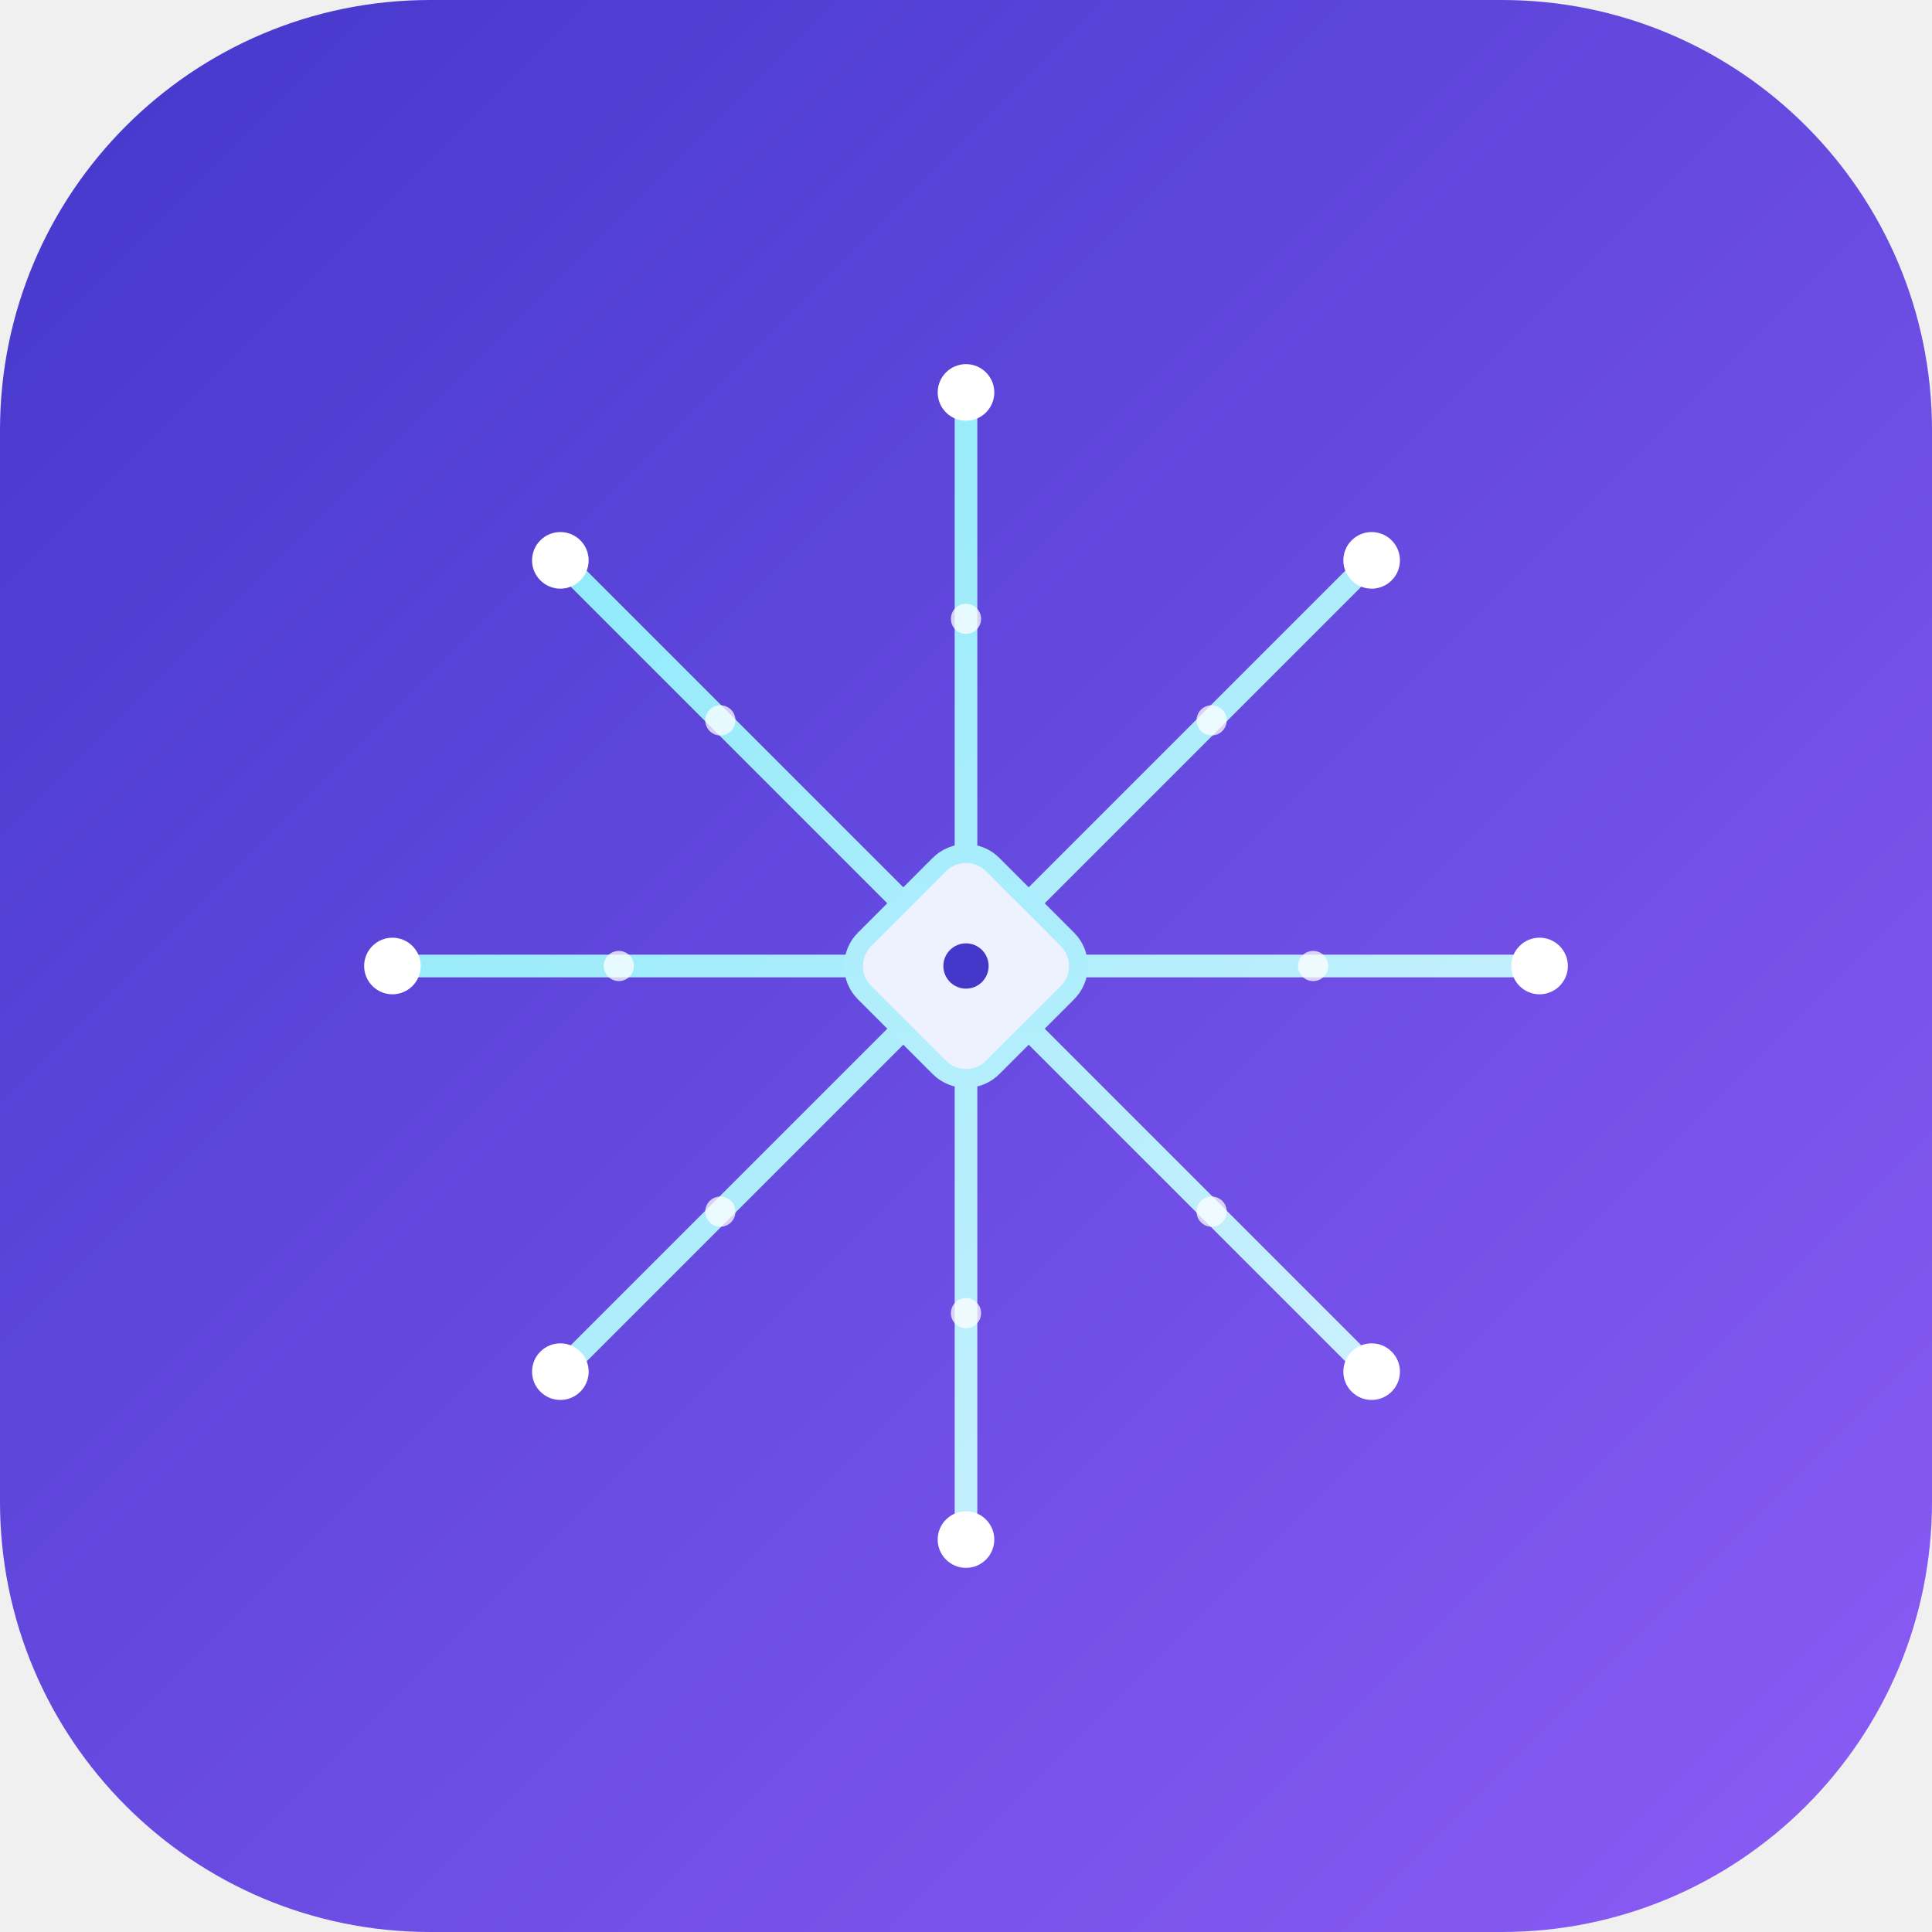
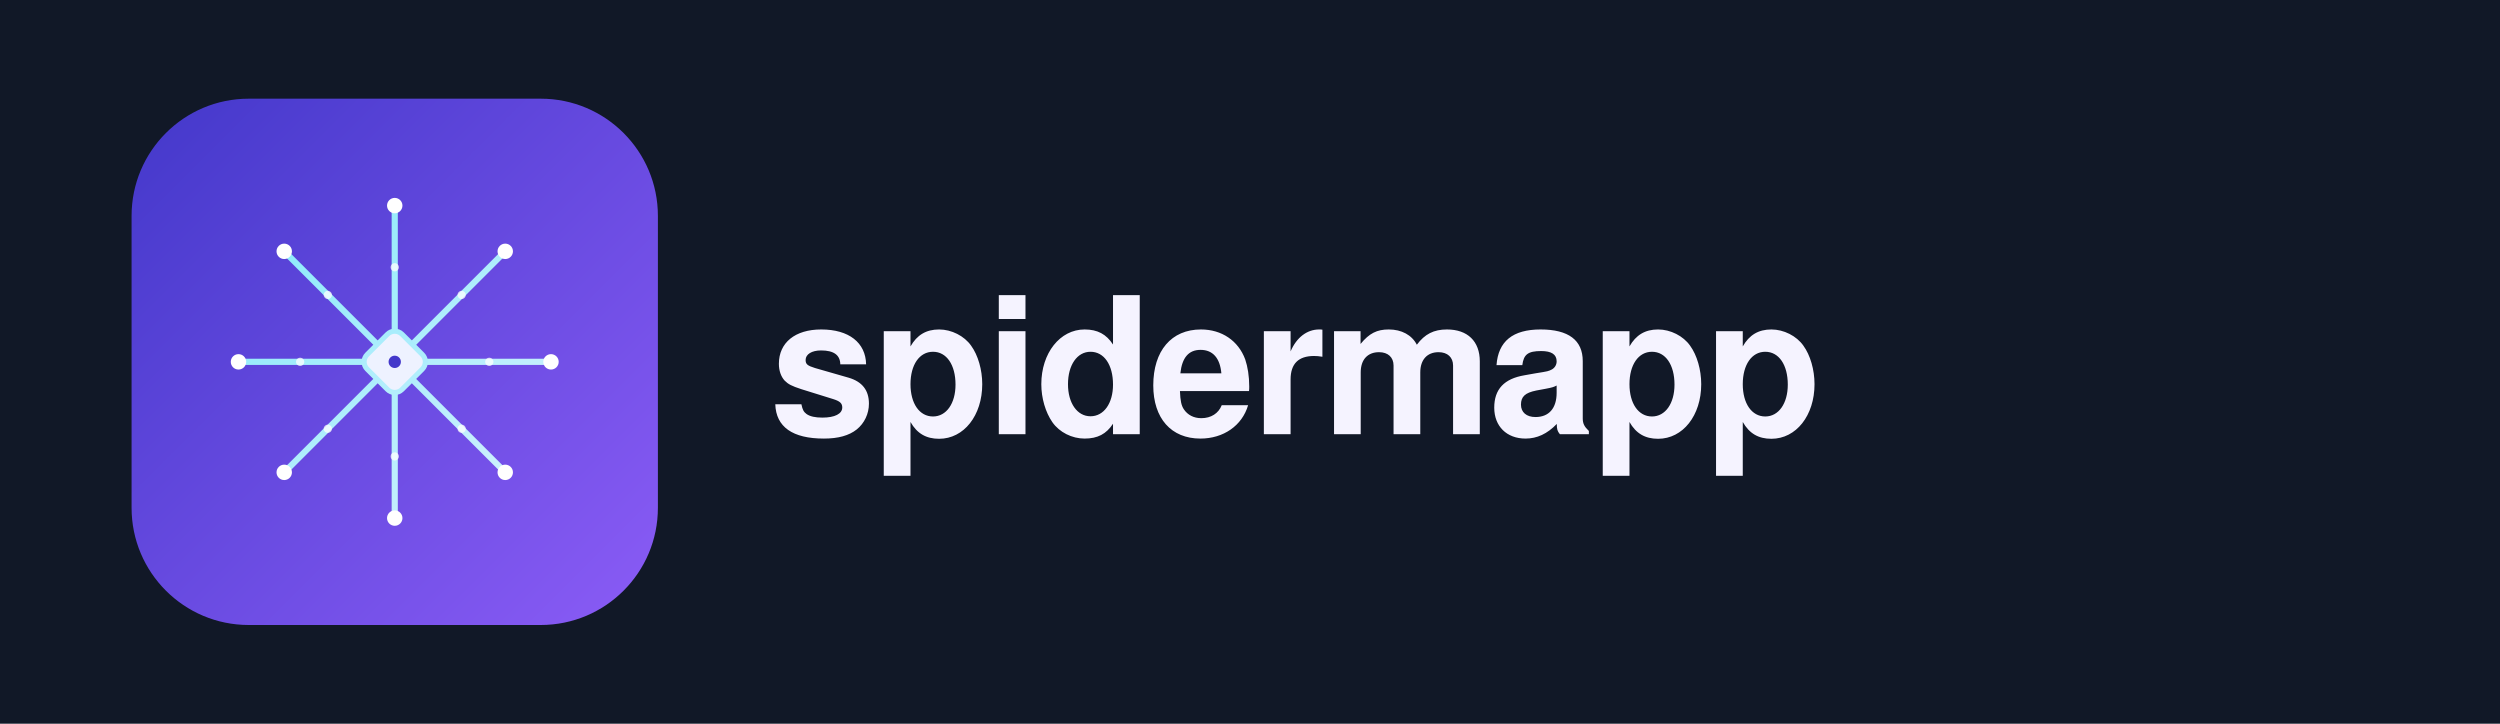
- <svg xmlns="http://www.w3.org/2000/svg" width="512" height="512" viewBox="0 0 512 512">
-   <defs>
-     <linearGradient id="bg" x1="0" y1="0" x2="512" y2="512" gradientUnits="userSpaceOnUse">
-       <stop offset="0" stop-color="#4338CA" />
-       <stop offset="1" stop-color="#8B5CF6" />
-     </linearGradient>
-     <linearGradient id="leg" x1="0" y1="0" x2="512" y2="512" gradientUnits="userSpaceOnUse">
-       <stop offset="0" stop-color="#67E8F9" />
-       <stop offset="1" stop-color="#F5F3FF" />
-     </linearGradient>
-   </defs>
-   <rect x="0" y="0" width="512" height="512" rx="114" fill="url(#bg)" />
-   <path d="M 256 256 L 348.0 256.0 L 408.0 256.0" fill="none" stroke="url(#leg)" stroke-width="6" stroke-linecap="round" stroke-linejoin="round" />
-   <path d="M 256 256 L 321.1 321.1 L 363.5 363.5" fill="none" stroke="url(#leg)" stroke-width="6" stroke-linecap="round" stroke-linejoin="round" />
-   <path d="M 256 256 L 256.0 348.0 L 256.0 408.0" fill="none" stroke="url(#leg)" stroke-width="6" stroke-linecap="round" stroke-linejoin="round" />
-   <path d="M 256 256 L 190.9 321.1 L 148.5 363.5" fill="none" stroke="url(#leg)" stroke-width="6" stroke-linecap="round" stroke-linejoin="round" />
-   <path d="M 256 256 L 164.0 256.0 L 104.0 256.0" fill="none" stroke="url(#leg)" stroke-width="6" stroke-linecap="round" stroke-linejoin="round" />
-   <path d="M 256 256 L 190.9 190.9 L 148.5 148.5" fill="none" stroke="url(#leg)" stroke-width="6" stroke-linecap="round" stroke-linejoin="round" />
-   <path d="M 256 256 L 256.0 164.0 L 256.0 104.0" fill="none" stroke="url(#leg)" stroke-width="6" stroke-linecap="round" stroke-linejoin="round" />
-   <path d="M 256 256 L 321.1 190.9 L 363.5 148.5" fill="none" stroke="url(#leg)" stroke-width="6" stroke-linecap="round" stroke-linejoin="round" />
-   <circle cx="348.0" cy="256.0" r="4" fill="#FFFFFF" opacity="0.75" />
-   <circle cx="321.1" cy="321.1" r="4" fill="#FFFFFF" opacity="0.75" />
-   <circle cx="256.0" cy="348.0" r="4" fill="#FFFFFF" opacity="0.75" />
-   <circle cx="190.9" cy="321.1" r="4" fill="#FFFFFF" opacity="0.75" />
-   <circle cx="164.0" cy="256.0" r="4" fill="#FFFFFF" opacity="0.75" />
-   <circle cx="190.9" cy="190.9" r="4" fill="#FFFFFF" opacity="0.75" />
-   <circle cx="256.0" cy="164.0" r="4" fill="#FFFFFF" opacity="0.75" />
-   <circle cx="321.1" cy="190.9" r="4" fill="#FFFFFF" opacity="0.75" />
-   <circle cx="408.0" cy="256.0" r="7.5" fill="#FFFFFF" />
-   <circle cx="363.5" cy="363.5" r="7.5" fill="#FFFFFF" />
-   <circle cx="256.0" cy="408.0" r="7.5" fill="#FFFFFF" />
-   <circle cx="148.5" cy="363.5" r="7.5" fill="#FFFFFF" />
-   <circle cx="104.0" cy="256.0" r="7.5" fill="#FFFFFF" />
-   <circle cx="148.5" cy="148.5" r="7.5" fill="#FFFFFF" />
-   <circle cx="256.0" cy="104.0" r="7.5" fill="#FFFFFF" />
-   <circle cx="363.5" cy="148.5" r="7.5" fill="#FFFFFF" />
-   <rect x="232" y="232" width="48" height="48" rx="10" transform="rotate(45 256 256)" fill="#EEF2FF" stroke="url(#leg)" stroke-width="5" />
-   <circle cx="256" cy="256" r="6" fill="#4338CA" />
+ <svg xmlns="http://www.w3.org/2000/svg" width="760" height="220" viewBox="0 0 760 220">
+   <rect x="0" y="0" width="760" height="220" fill="#111827" />
+   <g transform="translate(40,30) scale(0.3125)">
+     <defs>
+       <linearGradient id="bg" x1="0" y1="0" x2="512" y2="512" gradientUnits="userSpaceOnUse">
+         <stop offset="0" stop-color="#4338CA" />
+         <stop offset="1" stop-color="#8B5CF6" />
+       </linearGradient>
+       <linearGradient id="leg" x1="0" y1="0" x2="512" y2="512" gradientUnits="userSpaceOnUse">
+         <stop offset="0" stop-color="#67E8F9" />
+         <stop offset="1" stop-color="#F5F3FF" />
+       </linearGradient>
+     </defs>
+     <rect x="0" y="0" width="512" height="512" rx="114" fill="url(#bg)" />
+     <path d="M 256 256 L 348.0 256.0 L 408.0 256.0" fill="none" stroke="url(#leg)" stroke-width="6" stroke-linecap="round" stroke-linejoin="round" />
+     <path d="M 256 256 L 321.1 321.1 L 363.5 363.5" fill="none" stroke="url(#leg)" stroke-width="6" stroke-linecap="round" stroke-linejoin="round" />
+     <path d="M 256 256 L 256.0 348.0 L 256.0 408.0" fill="none" stroke="url(#leg)" stroke-width="6" stroke-linecap="round" stroke-linejoin="round" />
+     <path d="M 256 256 L 190.9 321.1 L 148.5 363.5" fill="none" stroke="url(#leg)" stroke-width="6" stroke-linecap="round" stroke-linejoin="round" />
+     <path d="M 256 256 L 164.0 256.0 L 104.0 256.0" fill="none" stroke="url(#leg)" stroke-width="6" stroke-linecap="round" stroke-linejoin="round" />
+     <path d="M 256 256 L 190.9 190.9 L 148.5 148.5" fill="none" stroke="url(#leg)" stroke-width="6" stroke-linecap="round" stroke-linejoin="round" />
+     <path d="M 256 256 L 256.0 164.0 L 256.0 104.0" fill="none" stroke="url(#leg)" stroke-width="6" stroke-linecap="round" stroke-linejoin="round" />
+     <path d="M 256 256 L 321.1 190.9 L 363.5 148.5" fill="none" stroke="url(#leg)" stroke-width="6" stroke-linecap="round" stroke-linejoin="round" />
+     <circle cx="348.0" cy="256.0" r="4" fill="#FFFFFF" opacity="0.75" />
+     <circle cx="321.1" cy="321.1" r="4" fill="#FFFFFF" opacity="0.75" />
+     <circle cx="256.0" cy="348.0" r="4" fill="#FFFFFF" opacity="0.75" />
+     <circle cx="190.9" cy="321.1" r="4" fill="#FFFFFF" opacity="0.75" />
+     <circle cx="164.0" cy="256.0" r="4" fill="#FFFFFF" opacity="0.75" />
+     <circle cx="190.9" cy="190.9" r="4" fill="#FFFFFF" opacity="0.75" />
+     <circle cx="256.0" cy="164.0" r="4" fill="#FFFFFF" opacity="0.75" />
+     <circle cx="321.1" cy="190.9" r="4" fill="#FFFFFF" opacity="0.75" />
+     <circle cx="408.0" cy="256.0" r="7.5" fill="#FFFFFF" />
+     <circle cx="363.5" cy="363.5" r="7.5" fill="#FFFFFF" />
+     <circle cx="256.0" cy="408.0" r="7.5" fill="#FFFFFF" />
+     <circle cx="148.5" cy="363.5" r="7.5" fill="#FFFFFF" />
+     <circle cx="104.0" cy="256.0" r="7.5" fill="#FFFFFF" />
+     <circle cx="148.5" cy="148.5" r="7.5" fill="#FFFFFF" />
+     <circle cx="256.0" cy="104.0" r="7.5" fill="#FFFFFF" />
+     <circle cx="363.5" cy="148.5" r="7.5" fill="#FFFFFF" />
+     <rect x="232" y="232" width="48" height="48" rx="10" transform="rotate(45 256 256)" fill="#EEF2FF" stroke="url(#leg)" stroke-width="5" />
+     <circle cx="256" cy="256" r="6" fill="#4338CA" />
+   </g>
+   <text x="234" y="132" font-family="Helvetica, Arial, sans-serif" font-size="58" font-weight="600" fill="#F5F3FF" letter-spacing="-1">spidermapp</text>
</svg>
